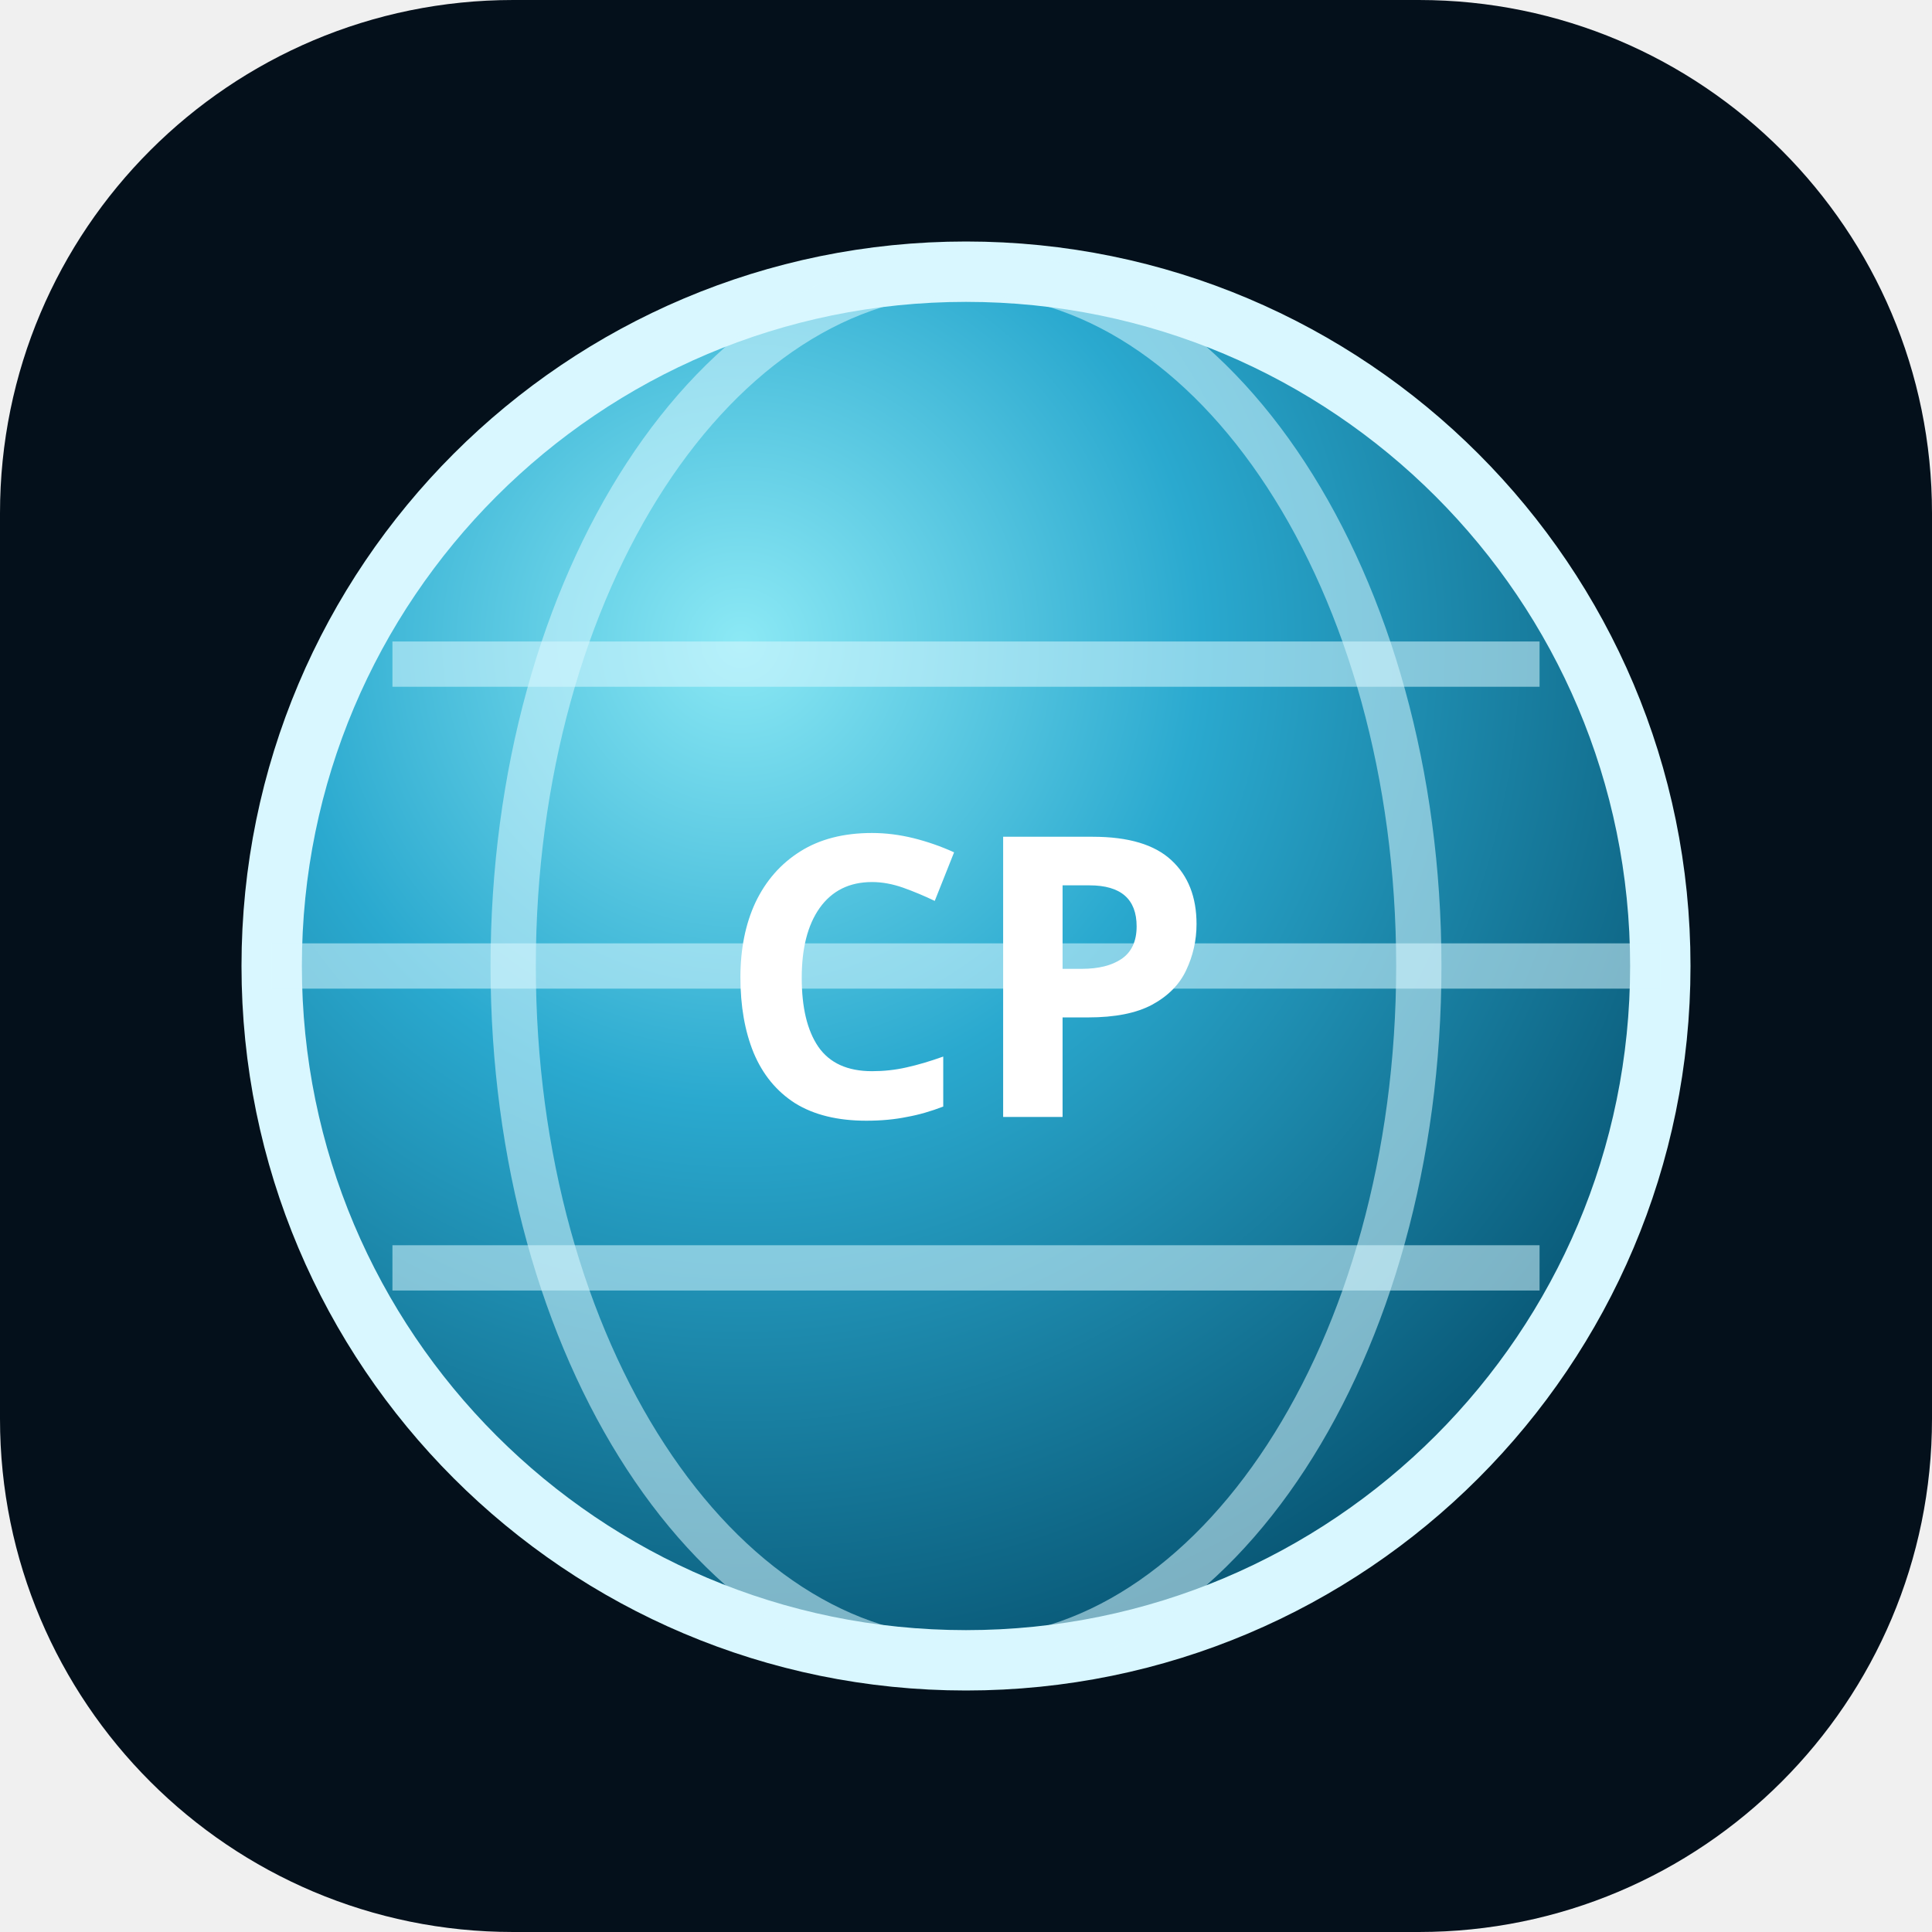
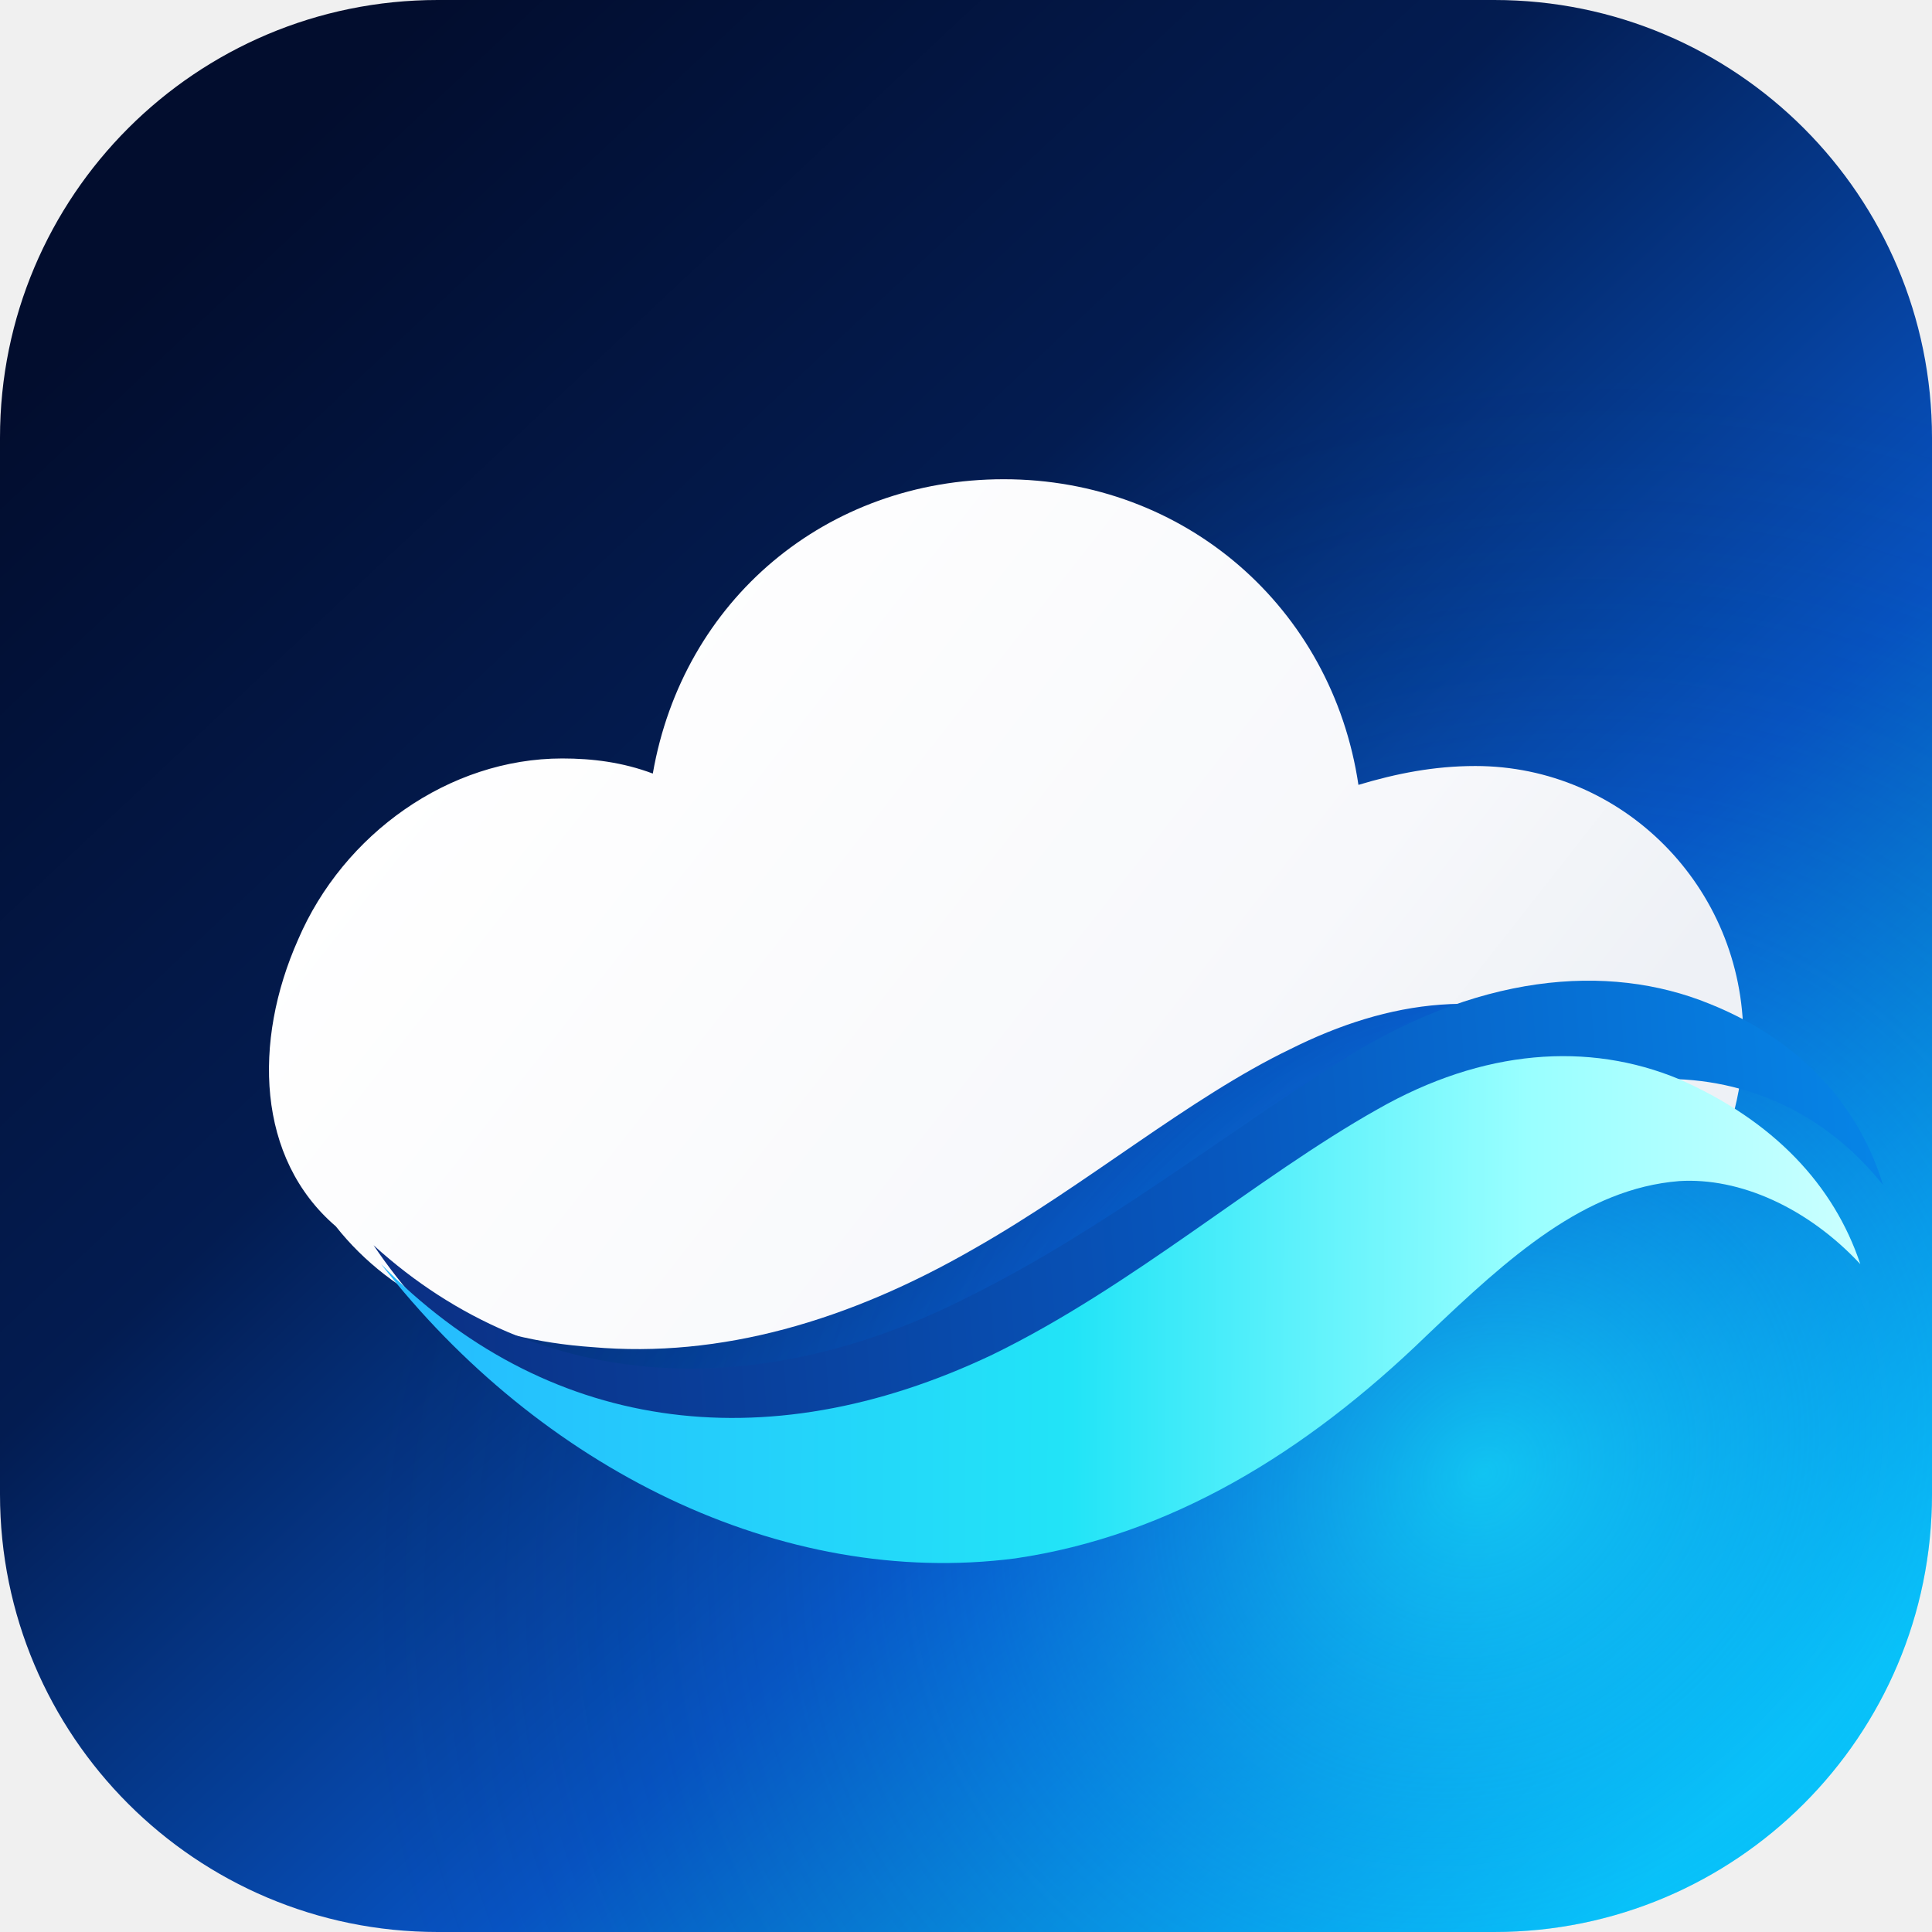
- <svg xmlns="http://www.w3.org/2000/svg" viewBox="0 0 64 64">
+ <svg xmlns="http://www.w3.org/2000/svg" viewBox="0 0 512 512" role="img" aria-labelledby="title desc">
  <defs>
-     <radialGradient id="g" cx="34%" cy="27%" r="78%">
-       <stop offset="0" stop-color="#8ce9f5" />
-       <stop offset=".42" stop-color="#2aa9cf" />
-       <stop offset="1" stop-color="#075472" />
+     <linearGradient id="bg" x1="68" y1="44" x2="468" y2="470" gradientUnits="userSpaceOnUse">
+       <stop offset="0" stop-color="#020d2e" />
+       <stop offset="0.34" stop-color="#031c51" />
+       <stop offset="0.66" stop-color="#0755c6" />
+       <stop offset="1" stop-color="#08d9ff" />
+     </linearGradient>
+     <radialGradient id="bgGlow" cx="0" cy="0" r="1" gradientUnits="userSpaceOnUse" gradientTransform="translate(394 388) rotate(-128) scale(275 315)">
+       <stop offset="0" stop-color="#19e9ff" stop-opacity="0.58" />
+       <stop offset="0.45" stop-color="#0876e7" stop-opacity="0.24" />
+       <stop offset="1" stop-color="#00143e" stop-opacity="0" />
    </radialGradient>
+     <linearGradient id="cloud" x1="145" y1="152" x2="382" y2="338" gradientUnits="userSpaceOnUse">
+       <stop offset="0" stop-color="#ffffff" />
+       <stop offset="0.72" stop-color="#f7f8fb" />
+       <stop offset="1" stop-color="#eef1f6" />
+     </linearGradient>
+     <linearGradient id="crest" x1="102" y1="330" x2="496" y2="300" gradientUnits="userSpaceOnUse">
+       <stop offset="0" stop-color="#0b2f83" />
+       <stop offset="0.55" stop-color="#0756bd" />
+       <stop offset="1" stop-color="#0684e6" />
+     </linearGradient>
+     <linearGradient id="wave" x1="102" y1="336" x2="490" y2="338" gradientUnits="userSpaceOnUse">
+       <stop offset="0" stop-color="#26baff" />
+       <stop offset="0.47" stop-color="#22e4f7" />
+       <stop offset="0.78" stop-color="#99ffff" />
+       <stop offset="1" stop-color="#c9ffff" />
+     </linearGradient>
+     <clipPath id="iconClip">
+       <rect width="512" height="512" rx="116" />
+     </clipPath>
  </defs>
-   <rect width="64" height="64" rx="17" fill="#04101b" />
-   <circle cx="32" cy="32" r="23" fill="url(#g)" stroke="#d9f7ff" stroke-width="2" />
-   <ellipse cx="32" cy="32" rx="15" ry="23" fill="none" stroke="#d9f7ff" stroke-opacity=".55" stroke-width="1.5" />
-   <path d="M9 32h46M13 22h38M13 42h38" fill="none" stroke="#d9f7ff" stroke-opacity=".55" stroke-width="1.5" />
-   <text x="32" y="37" text-anchor="middle" font-family="system-ui,sans-serif" font-size="13" font-weight="800" fill="#fff">CP</text>
+   <g clip-path="url(#iconClip)">
+     <rect width="512" height="512" rx="116" fill="url(#bg)" />
+     <rect width="512" height="512" rx="116" fill="url(#bgGlow)" />
+     <path fill="url(#cloud)" d="       M 89 325       C 68 307, 67 276, 79 249       C 91 221, 119 201, 149 201       C 157 201, 165 202, 173 205       C 181 159, 219 127, 266 127       C 314 127, 353 161, 360 208       C 370 205, 380 203, 391 203       C 430 203, 462 235, 462 275       C 462 288, 459 300, 453 311       C 448 294, 438 281, 423 274       C 395 261, 368 265, 342 278       C 315 291, 288 314, 258 331       C 225 350, 191 360, 157 357       C 128 355, 104 344, 89 325 Z" />
+     <path fill="url(#crest)" d="       M 99 330       C 143 370, 202 372, 258 343       C 292 326, 324 301, 354 282       C 391 258, 426 255, 453 266       C 478 276, 493 294, 499 314       C 483 294, 461 285, 438 286       C 407 287, 379 305, 348 327       C 314 351, 279 373, 239 382       C 181 396, 130 376, 99 330 Z" />
+     <path fill="url(#wave)" d="       M 101 335       C 144 379, 202 388, 263 359       C 300 341, 333 312, 365 294       C 393 278, 421 276, 445 286       C 470 297, 486 314, 493 335       C 479 320, 461 312, 445 313       C 420 315, 400 333, 378 354       C 346 385, 310 407, 269 413       C 207 421, 143 389, 101 335 Z" />
+   </g>
</svg>
